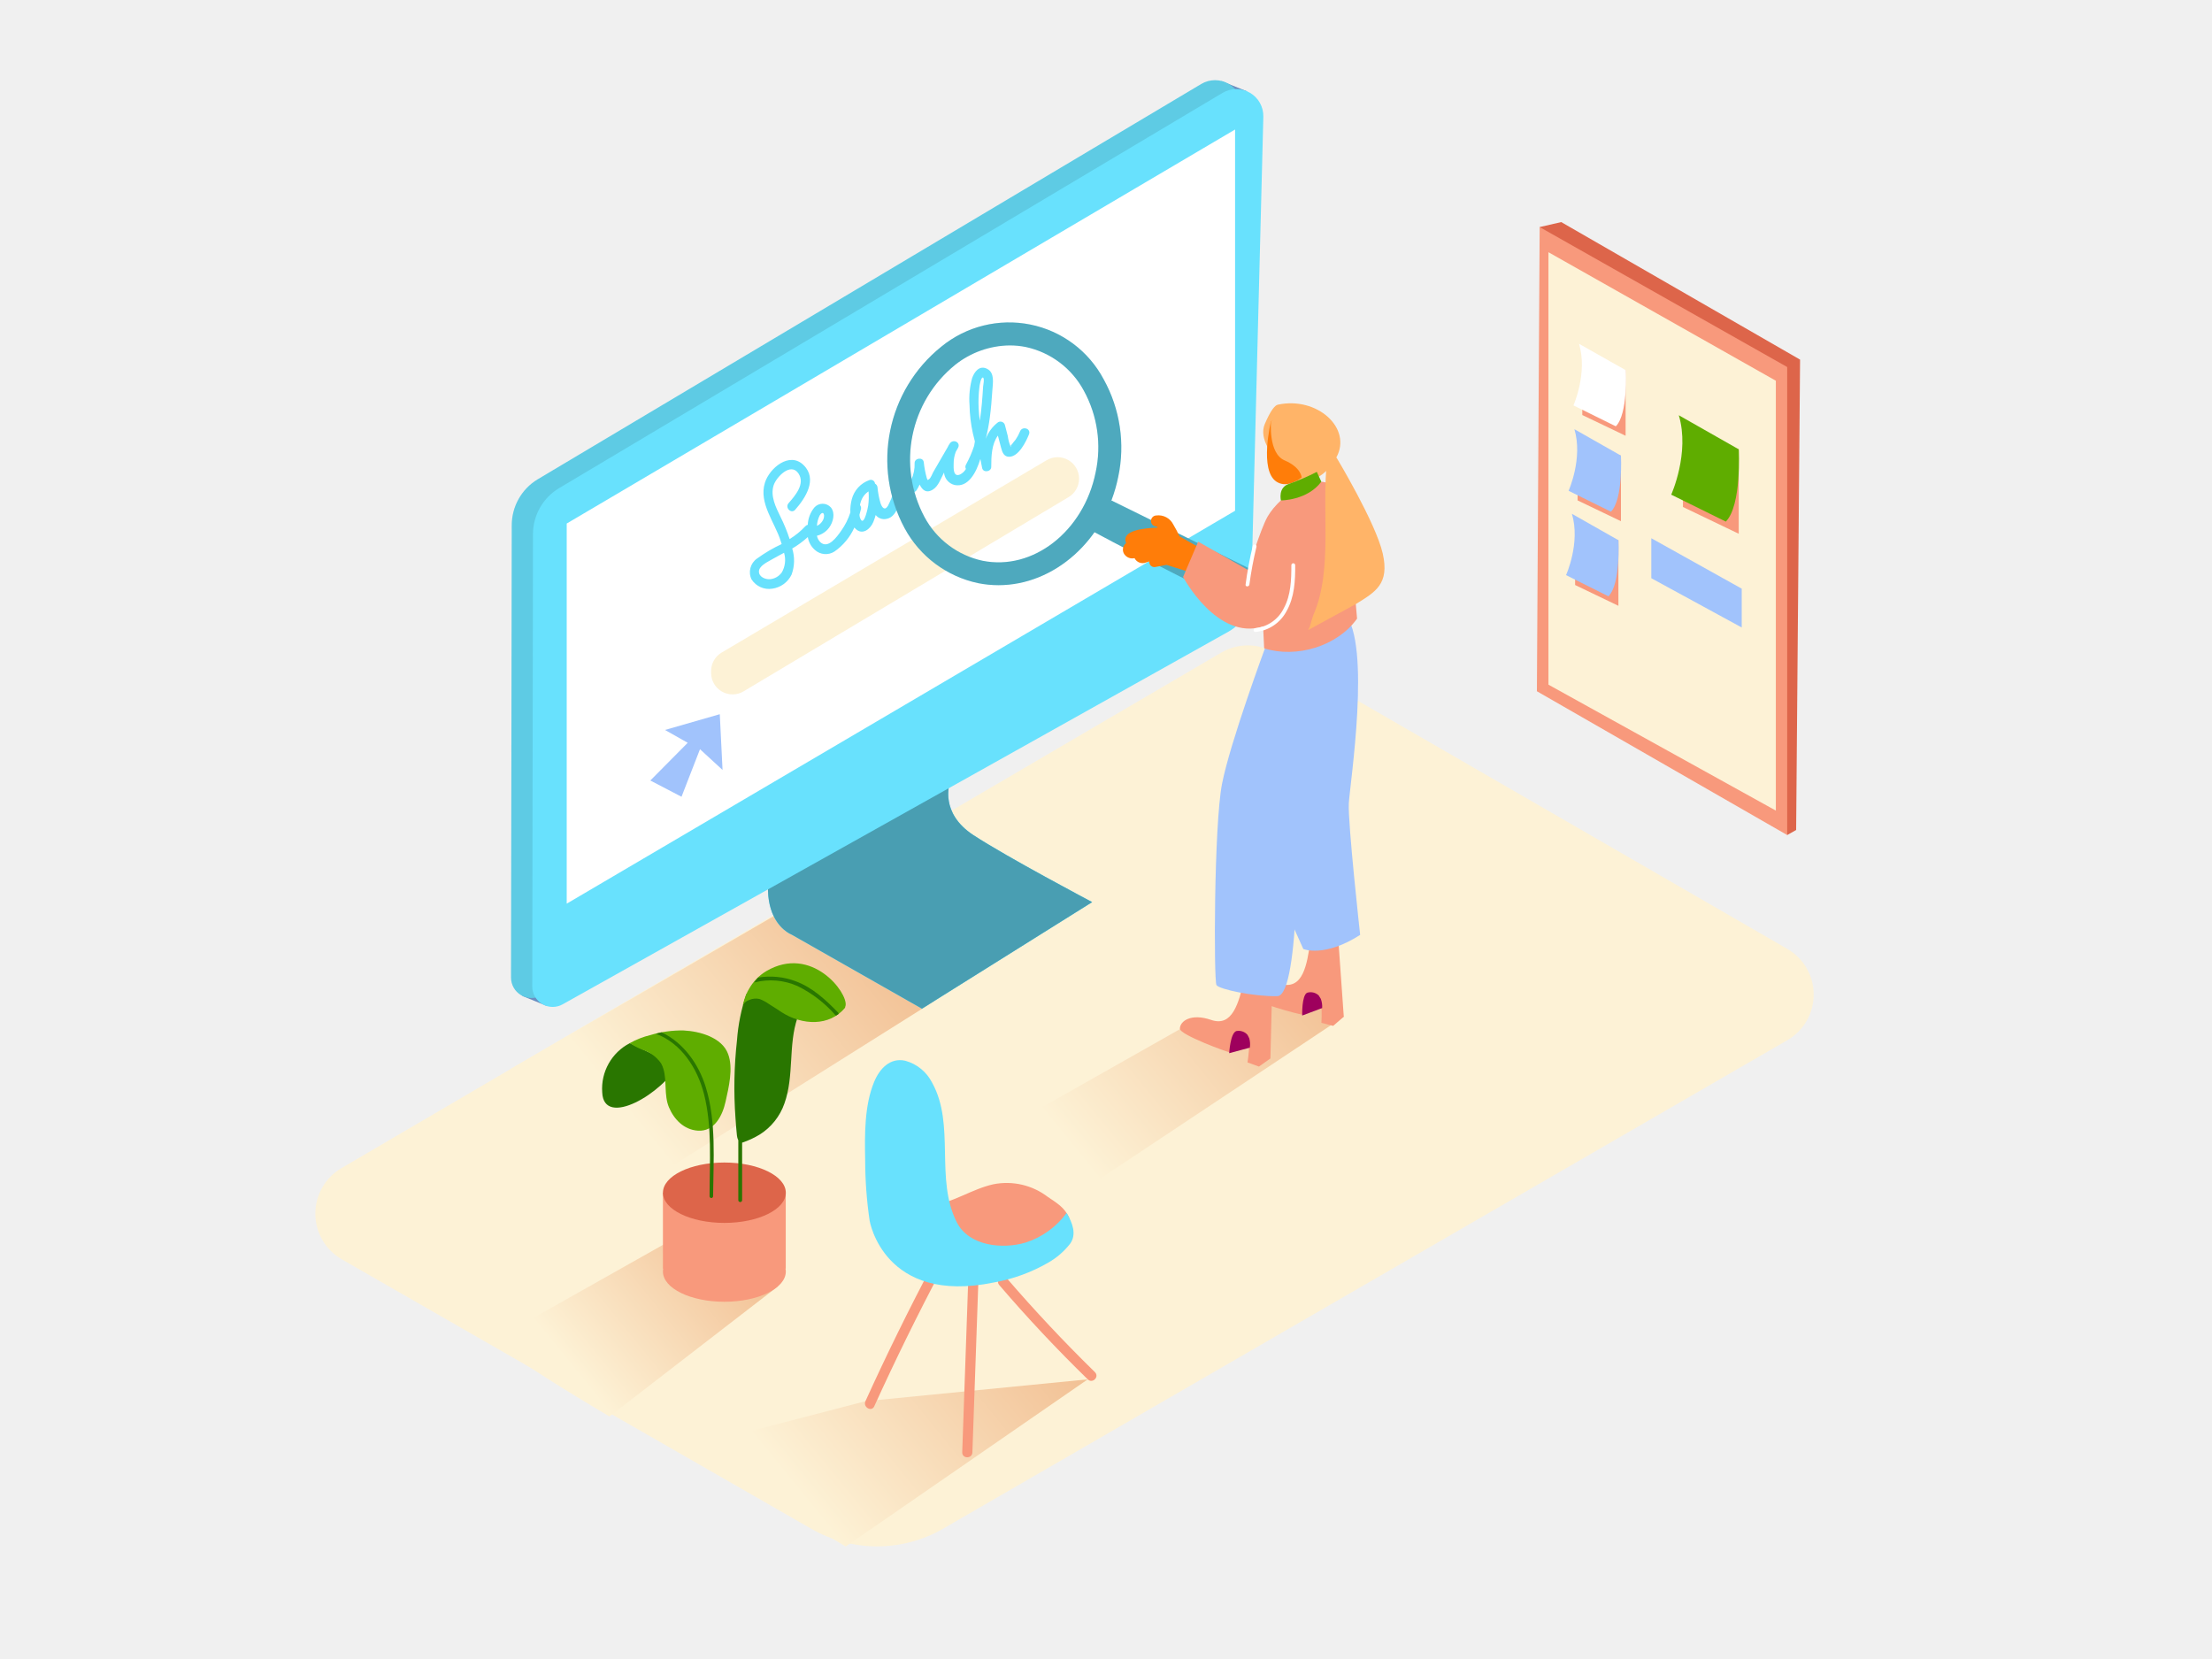
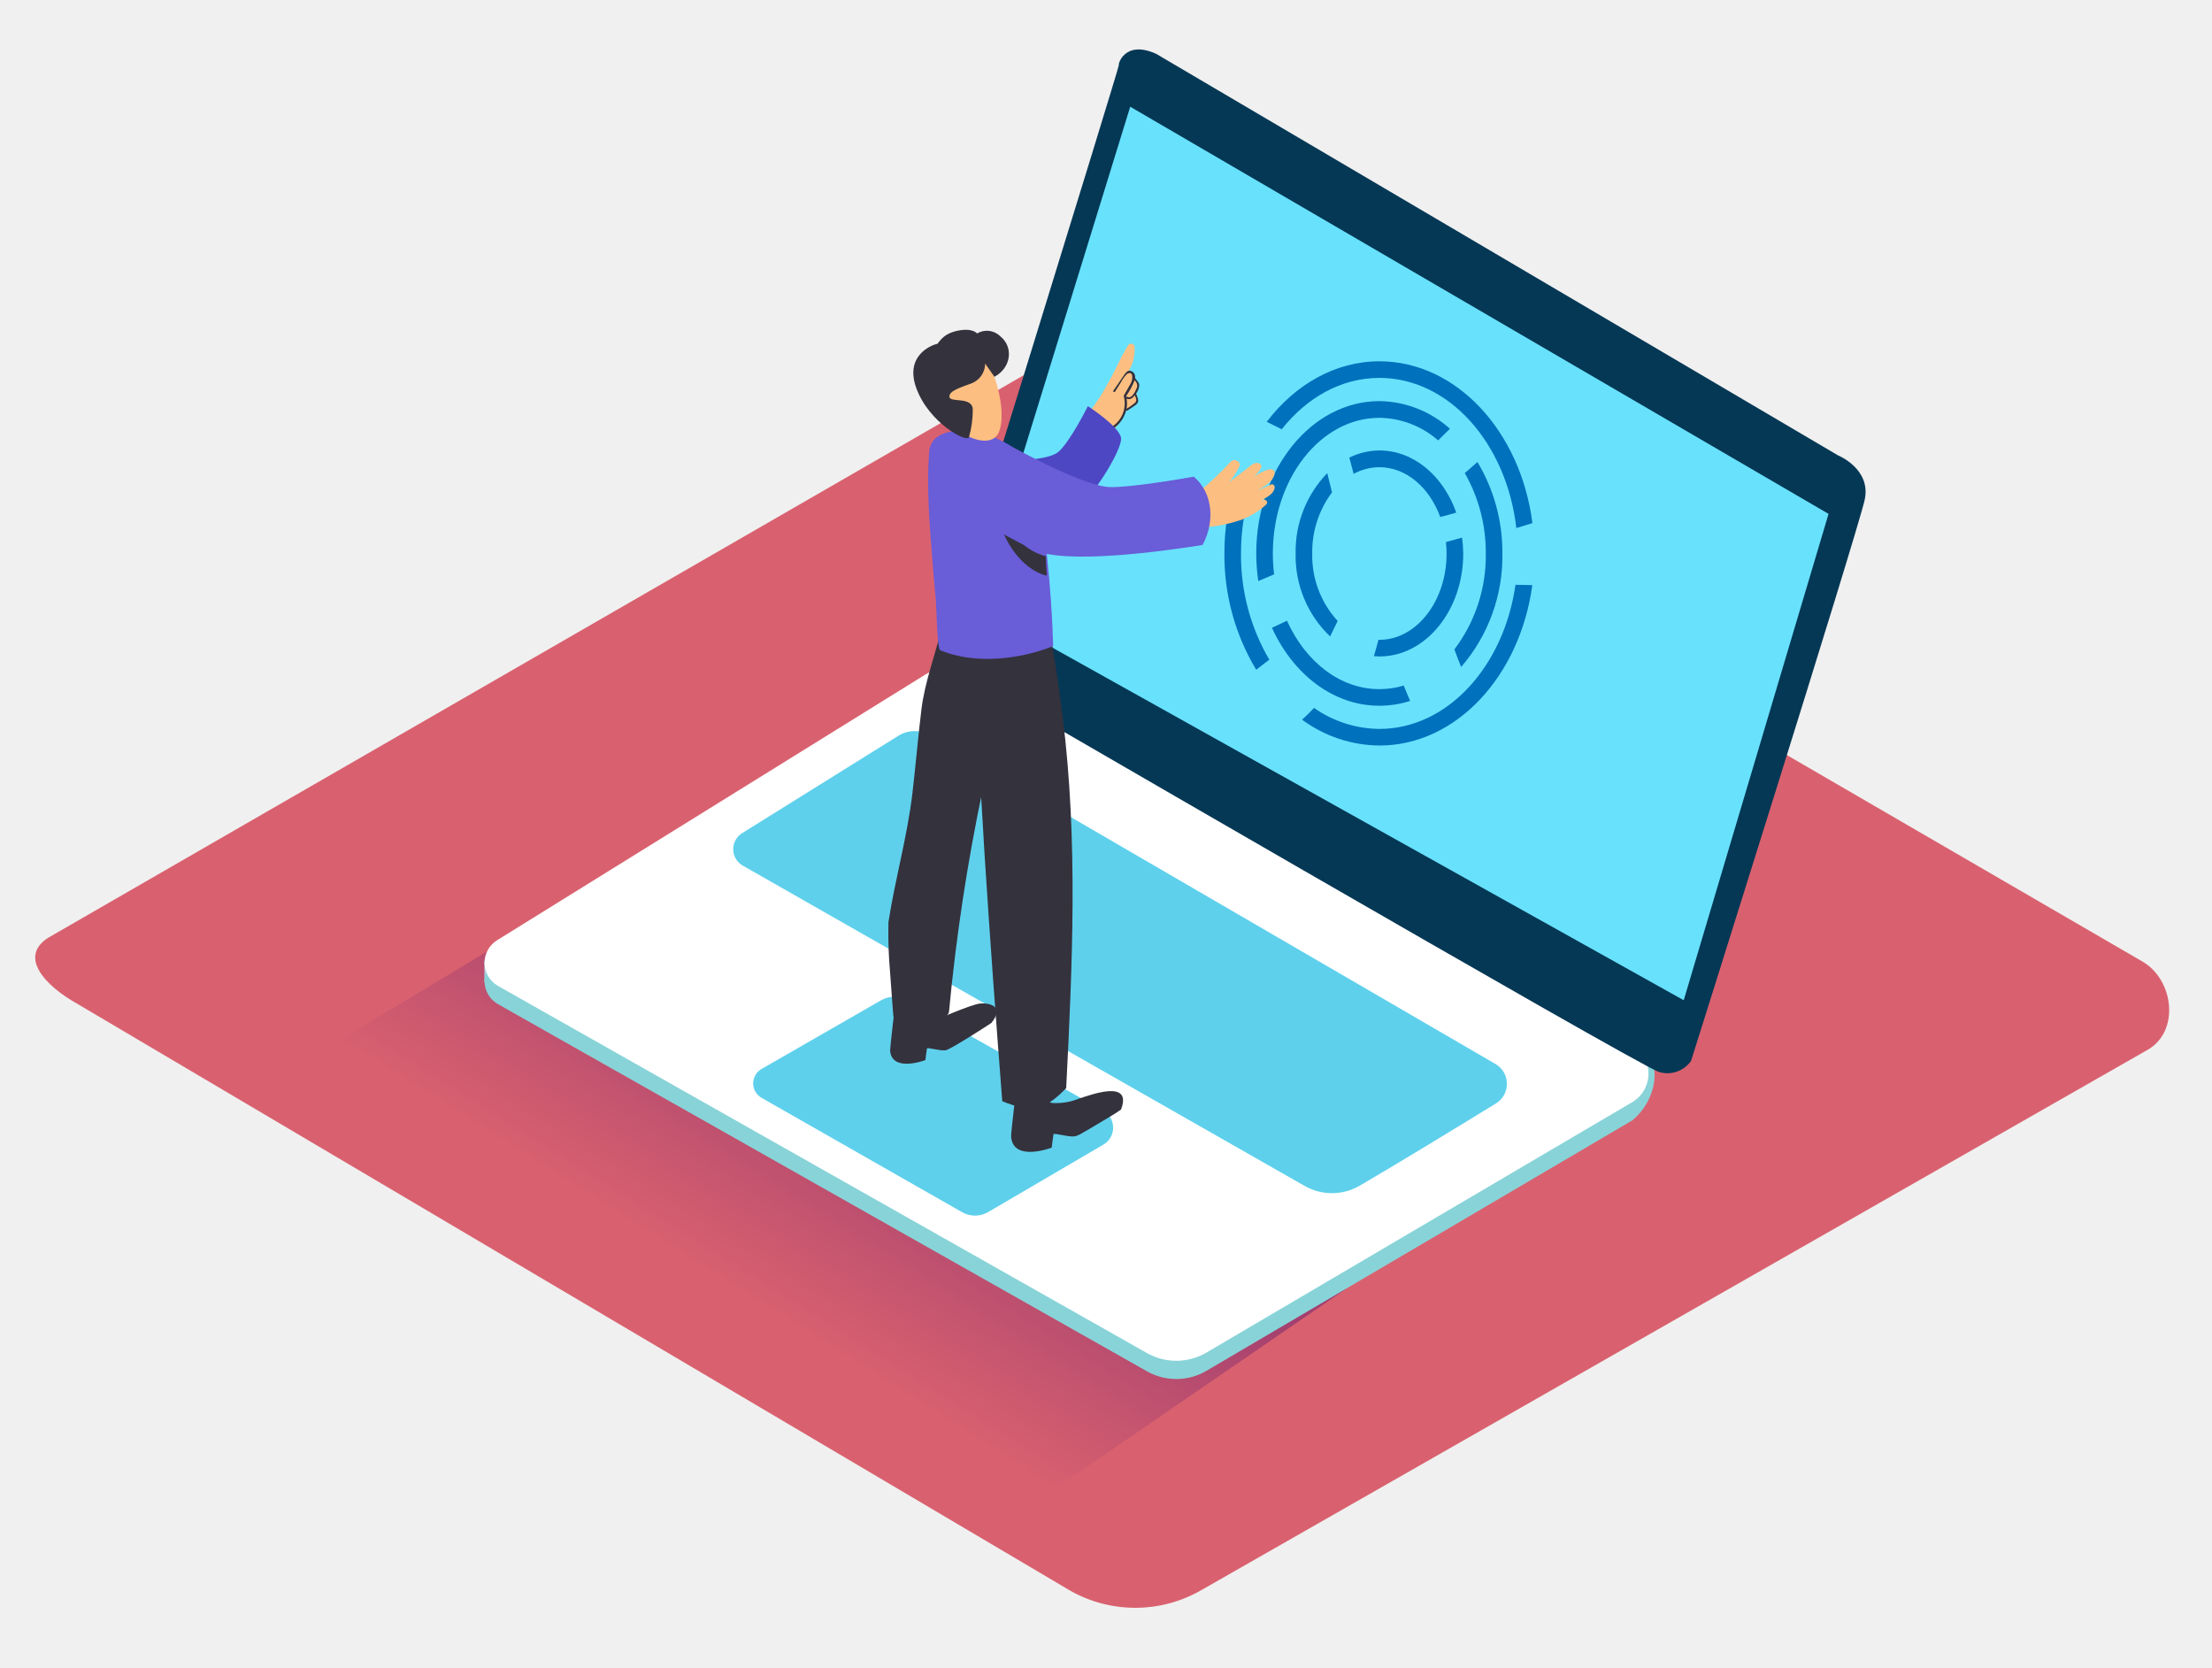
- <svg xmlns="http://www.w3.org/2000/svg" xmlns:xlink="http://www.w3.org/1999/xlink" id="Layer_1" data-name="Layer 1" viewBox="0 0 400 300">
+ <svg xmlns="http://www.w3.org/2000/svg" id="Layer_2" data-name="Layer 2" viewBox="0 0 400 300" width="406" height="306" class="illustration styles_illustrationTablet__1DWOa">
  <defs>
-     <linearGradient id="linear-gradient" x1="251.41" y1="161.63" x2="194.33" y2="208.09" gradientUnits="userSpaceOnUse">
-       <stop offset="0" stop-color="#eeaf7d" />
-       <stop offset="1" stop-color="#fdf2d6" />
+     <linearGradient id="linear-gradient" x1="133.73" y1="234.6" x2="160.7" y2="191.65" gradientUnits="userSpaceOnUse">
+       <stop offset="0.01" stop-color="#d9616f" />
+       <stop offset="1" stop-color="#a33f6f" />
    </linearGradient>
-     <linearGradient id="linear-gradient-2" x1="199.86" y1="223.36" x2="143.76" y2="269.02" xlink:href="#linear-gradient" />
-     <linearGradient id="linear-gradient-3" x1="172.01" y1="153.49" x2="113.56" y2="201.07" xlink:href="#linear-gradient" />
-     <linearGradient id="linear-gradient-4" x1="143.21" y1="214.49" x2="103.24" y2="247.03" xlink:href="#linear-gradient" />
  </defs>
-   <path d="M323.21,188.1,170.54,276.44a23.88,23.88,0,0,1-23.86,0L61.81,227.73a9.53,9.53,0,0,1-.07-16.49L220.86,118a9.53,9.53,0,0,1,9.59,0l92.75,53.59A9.53,9.53,0,0,1,323.21,188.1Z" fill="#fdf2d6" />
-   <path d="M243,183.85l-47.86,31.82C176,204.34,178,206.12,178,206.12l35.34-20s9.88,2,10.18.38,4.9-7.07,4.9-7.07l11.78-1Z" fill="url(#linear-gradient)" />
-   <path d="M196.7,249.43l-43.77,30.23c-19.08-11.34-29.36-17.7-29.36-17.7l32.93-8.58Z" fill="url(#linear-gradient-2)" />
-   <path d="M147.95,161,92.41,193.27s5.23,9.27,24.31,20.61L169,181" fill="url(#linear-gradient-3)" />
-   <path d="M98.92,181.93l-4.51-1.85s1.85-1.7,1.85-1.7Z" fill="#6c8fc1" />
-   <polygon points="225.54 16.53 220.87 14.66 221.65 17.14 224.61 17.28 225.54 16.53" fill="#6c8fc1" />
-   <path d="M92.54,95l-.13,81.76A3.69,3.69,0,0,0,97.9,180l120.4-67.39a8,8,0,0,0,4.1-6.79l2.2-86.31a4.88,4.88,0,0,0-7.38-4.32l-120,71.49A9.7,9.7,0,0,0,92.54,95Z" fill="#68e1fd" />
-   <path d="M92.54,95l-.13,81.76A3.69,3.69,0,0,0,97.9,180l120.4-67.39a8,8,0,0,0,4.1-6.79l2.2-86.31a4.88,4.88,0,0,0-7.38-4.32l-120,71.49A9.7,9.7,0,0,0,92.54,95Z" opacity="0.1" />
-   <path d="M184.85,122.49,171.72,141.7S169.9,147,176,151s21.5,12.13,21.5,12.13L166.72,182.4,143.15,169s-10.49-3.89,1.38-25.58" fill="#68e1fd" />
-   <path d="M184.85,122.49,171.72,141.7S169.9,147,176,151s21.5,12.13,21.5,12.13L166.72,182.4,143.15,169s-10.49-3.89,1.38-25.58" fill="#68e1fd" />
-   <path d="M184.85,122.49,171.72,141.7S169.9,147,176,151s21.5,12.13,21.5,12.13L166.72,182.4,143.15,169s-10.49-3.89,1.38-25.58" opacity="0.3" />
-   <path d="M96.38,96.62l-.13,81.76a3.69,3.69,0,0,0,5.5,3.23l120.4-67.39a8,8,0,0,0,4.1-6.79l2.2-86.31a4.88,4.88,0,0,0-7.38-4.32l-120,71.49A9.7,9.7,0,0,0,96.38,96.62Z" fill="#68e1fd" />
-   <polygon points="102.48 94.67 102.48 163.41 223.34 92.36 223.34 23.42 102.48 94.67" fill="#fff" />
-   <polygon points="120.25 132 130.16 129.15 130.66 139.23 126.58 135.48 123.24 144.08 117.6 141.14 124.36 134.32 120.25 132" fill="#a1c3fc" />
-   <path d="M128.59,121.38v.31a3.88,3.88,0,0,0,5.87,3.33l58.78-35.13a3.88,3.88,0,0,0,1.89-3.33h0a3.88,3.88,0,0,0-5.86-3.34L130.5,118A3.88,3.88,0,0,0,128.59,121.38Z" fill="#fdf2d6" />
-   <path d="M184.46,78a7.94,7.94,0,0,1-.8,1.49c-.19.27-.45.51-.62.79l-.24.25q0,.58-.09.12a7.08,7.08,0,0,1-.47-1.8l-.52-2a.84.84,0,0,0-1.23-.5,6.68,6.68,0,0,0-2.23,3l0,0a34.39,34.39,0,0,0,.73-3.84c.22-1.64.35-3.28.46-4.93.08-1.27.47-3.16-.94-3.88s-2.31.54-2.71,1.65a14.19,14.19,0,0,0-.48,4.87,26.3,26.3,0,0,0,.61,5.16q.16.73.36,1.44v0q-.06.39-.13.78a19.76,19.76,0,0,1-1.49,3.44.78.78,0,0,0,0,.76,2.56,2.56,0,0,1-1.06,1c-1.26.55-1.18-1.17-1.16-1.94a5.91,5.91,0,0,1,.39-2.17l.39-.68c.56-1-.82-1.69-1.45-.85a4.08,4.08,0,0,0-.42.72l-2.6,4.49c-.17.3-.45,1.08-.73,1.26s-.25.34-.45-.22a18.26,18.26,0,0,1-.54-2.87c-.17-.94-1.68-.71-1.65.22a6.43,6.43,0,0,1-.61,3,1.57,1.57,0,0,1-.14-.34.8.8,0,0,0-.93-.58.81.81,0,0,0-1.4.34,18.5,18.5,0,0,1-1.74,5.29c-.62,1-1.12.23-1.37-.56a15.31,15.31,0,0,1-.52-2.79.87.87,0,0,0-.45-.67.75.75,0,0,0-1-.64,5,5,0,0,0-3.2,3.47,8,8,0,0,0-.26,2.4A12.11,12.11,0,0,1,152.1,96c-.76,1.08-2.4,3.39-3.8,2a2.18,2.18,0,0,1-.57-1.12,3.92,3.92,0,0,0,2.2-1.46c.73-1,1.16-2.6.33-3.65a2,2,0,0,0-3,0,5.29,5.29,0,0,0-1.19,3.13.77.77,0,0,0-.44.26,13.39,13.39,0,0,1-2.84,2.32,29.29,29.29,0,0,0-1.64-4c-.84-1.74-1.89-3.76-1.25-5.73.49-1.5,3.09-4.21,4.49-2.13,1.26,1.88-.6,4-1.79,5.37-.71.81.47,2,1.19,1.19,1.86-2.11,4.1-5.53,1.53-8.07s-6.21.59-7,3.19c-1.16,3.68,1.83,7.21,2.86,10.55l.17.53h0a27,27,0,0,0-4.45,2.62,3,3,0,0,0-1,3.77,3.75,3.75,0,0,0,3.77,1.68,4.58,4.58,0,0,0,3.47-2.53,7.38,7.38,0,0,0,.12-4.73,17.14,17.14,0,0,0,2.82-2.07,3.91,3.91,0,0,0,1.27,2.32,2.92,2.92,0,0,0,3.57.28,10.61,10.61,0,0,0,3.58-4.33l.19.21c1.25,1.26,2.71.07,3.24-1.22a10.29,10.29,0,0,0,.42-1.25,1.94,1.94,0,0,0,2,.69c1.1-.2,1.69-1.25,2.08-2.2a29.41,29.41,0,0,0,1.18-3.49,2.94,2.94,0,0,0,1,.79.86.86,0,0,0,1.15-.3,8.29,8.29,0,0,0,.54-1c.48,1,1.22,1.66,2.41.9,1-.61,1.49-2.14,2-3.07l0,0a2.51,2.51,0,0,0,1.94,2.26c2.45.46,3.89-2.26,4.63-4.72l.32,1.63c.18.93,1.67.71,1.65-.22,0-1.86.06-4.08,1.2-5.63q.29,1.11.58,2.21c.21.78.49,1.61,1.44,1.62,1.74,0,3.07-2.73,3.61-4.07C186.48,77.47,184.86,77,184.46,78Zm-43.11,25.54a2.93,2.93,0,0,1-2.11,1.2c-.82.06-2-.4-2-1.38s1.38-1.65,2.13-2.08,1.61-.89,2.41-1.32A4.51,4.51,0,0,1,141.35,103.56Zm6.86-10.32c.28-.46.73-.75.81,0a1.77,1.77,0,0,1-.36,1.09,2.22,2.22,0,0,1-.93.78A4.74,4.74,0,0,1,148.21,93.24ZM157,91.4c-.06.42-.66,3.37-1.26,2.67a1.87,1.87,0,0,1-.32-1c.1-.35.2-.69.27-1a.8.8,0,0,0-.17-.72c0-.19.07-.36.11-.49a3.43,3.43,0,0,1,1.43-2A11.42,11.42,0,0,1,157,91.4ZM177.11,70c0-.18.27-1.79.62-1.73s.06,1.44.05,1.61c-.13,2.07-.28,4.16-.6,6.21-.1-.75-.18-1.51-.21-2.27A22.23,22.23,0,0,1,177.11,70Z" fill="#68e1fd" />
-   <path d="M180.57,105.82a18.67,18.67,0,0,1-3.71-.37,19.74,19.74,0,0,1-13.27-9.92,26.2,26.2,0,0,1,6.65-32.86,19.35,19.35,0,0,1,29.35,5.94,25.44,25.44,0,0,1,2.62,17.63C199.88,97.73,190.6,105.82,180.57,105.82Zm2-43.36a16.12,16.12,0,0,0-9.83,3.5,22.06,22.06,0,0,0-5.57,27.53,15.66,15.66,0,0,0,10.49,7.91c9.13,1.85,18.32-5.31,20.47-16A21.3,21.3,0,0,0,196,70.66a15.66,15.66,0,0,0-10.49-7.91A14.67,14.67,0,0,0,182.59,62.46Z" fill="#68e1fd" />
-   <path d="M201,90.51l33.24,16.39s1.34,4.35-1.56,5.45-36.71-17.15-36.71-17.15" fill="#68e1fd" />
-   <g opacity="0.25">
-     <path d="M180.57,105.82a18.67,18.67,0,0,1-3.71-.37,19.74,19.74,0,0,1-13.27-9.92,26.2,26.2,0,0,1,6.65-32.86,19.35,19.35,0,0,1,29.35,5.94,25.44,25.44,0,0,1,2.62,17.63C199.88,97.73,190.6,105.82,180.57,105.82Zm2-43.36a16.12,16.12,0,0,0-9.83,3.5,22.06,22.06,0,0,0-5.57,27.53,15.66,15.66,0,0,0,10.49,7.91c9.13,1.85,18.32-5.31,20.47-16A21.3,21.3,0,0,0,196,70.66a15.66,15.66,0,0,0-10.49-7.91A14.67,14.67,0,0,0,182.59,62.46Z" />
-     <path d="M201,90.51l33.24,16.39s1.34,4.35-1.56,5.45-36.71-17.15-36.71-17.15" />
-   </g>
-   <path d="M219.11,100.14q-3-1.5-5.82-3.17a23.29,23.29,0,0,0-1.13-2.14,3,3,0,0,0-3.06-1.62,1,1,0,0,0,.07,2l.16.19c-2.38.11-6.66.46-5.69,2.8a1.8,1.8,0,0,0-.24.23,1.5,1.5,0,0,0,.14,2.06,1.74,1.74,0,0,0,1.62.44,1.63,1.63,0,0,0,2.09.78l.58-.18a.92.92,0,0,0,1.11,1l2-.38c4.45,1.42,6.67,1.93,8.34,3.07.69.47,0,.65,0,0a.93.93,0,0,0-.21-1.34l-.19-.14a1,1,0,0,0,.16-1.38l-.24-.27A1.06,1.06,0,0,0,219.11,100.14Z" fill="#ff7d09" />
-   <path d="M241.91,168.54,243,183.85l-1.92,1.66-2.13-.55s.27-4.05-.47-4.94-2,3.51-2.75,3.49-9.4-2.34-9.53-3.4c-.17-1.42,1.78-3,5.46-2.14,4,1,4.68-3.52,5.31-7.82" fill="#f8997c" />
-   <path d="M235.68,171.61s3.78,1.61,10.28-2.55c0,0-2.25-20.31-2.05-23.81s4.1-28.75-.73-34.32-13.48,48-13.07,48.28" fill="#a1c3fc" />
-   <path d="M238.84,180.61l-.36-.59a2.14,2.14,0,0,0-2.11-.5c-1,.48-.89,4.12-.89,4.12l3.61-1.35A4,4,0,0,0,238.84,180.61Z" fill="#9e005d" />
-   <path d="M230.11,176.05l-.38,15.35-2.07,1.47-2.07-.75s.66-4,0-5-2.35,3.3-3.07,3.21-9.14-3.22-9.16-4.29c0-1.42,2.06-2.85,5.64-1.61,3.87,1.34,5-3.06,6-7.28" fill="#f8997c" />
-   <path d="M225.91,187.77l-.3-.62a2.14,2.14,0,0,0-2.05-.7c-1.09.38-1.28,4-1.28,4l3.73-1A4,4,0,0,0,225.91,187.77Z" fill="#9e005d" />
-   <path d="M228.86,116.92s-6.42,17.32-7.88,24.83-1.51,35.63-1,36.39,6.77,2.09,11,2,3.63-33.25,3.63-33.25,11.47-29.06,8.4-32.26S228.86,116.92,228.86,116.92Z" fill="#a1c3fc" />
-   <path d="M228.6,117.24c5.83,1.84,13.23-.37,16.8-5.37-.67-8.2-2.08-21.75-4.18-23.78-3-2.94-9.63,1.24-12,5.33-1.23,2.12-3.55,9.65-3.55,9.65l-9-5.12-2.73,6.38s6.15,11.59,14.47,8.95Z" fill="#f8997c" />
-   <path d="M234.21,102.2a.34.34,0,0,0-.69,0c0,2.61-.08,5.39-1.34,7.74a6.49,6.49,0,0,1-5.16,3.65c-.44,0-.44.71,0,.69a7.11,7.11,0,0,0,5.61-3.73C234.09,108,234.23,105,234.21,102.2Z" fill="#fff" />
-   <path d="M231.07,73.18c-.47.1-1.23.85-2.37,3.53s1.59,6.09,2.77,6.8,2.9,3.5,2.9,3.5,4.35,1.05,7.28-4.28S238.13,71.64,231.07,73.18Z" fill="#ffb468" />
-   <path d="M229.84,76.16s-2.19,8.91,1,10.95,7.59-3.37,8-5.53S236.94,74.75,229.84,76.16Z" fill="#ff7d09" />
-   <path d="M229.84,76.16s-.54,5.82,2.47,7.1,3.08,3.11,3.08,3.11,5.51-2.95,6.09-5.56S234.06,73.83,229.84,76.16Z" fill="#ffb468" />
-   <path d="M240,83.16c-1.1,8.73,1.11,19.9-2.52,28.09-.22.5-.7,2.78-1.08,2.77l8.8-4.8c3.53-2.19,6.1-3.6,4.84-9.14s-8.36-17.34-8.36-17.34Z" fill="#ffb468" />
-   <path d="M226.54,98.71a67.25,67.25,0,0,0-1.3,7c-.06.44.63.43.69,0a65.54,65.54,0,0,1,1.28-6.84C227.31,98.46,226.65,98.28,226.54,98.71Z" fill="#fff" />
-   <path d="M238.94,87.1l-.82-1.77a39.05,39.05,0,0,1-5,2.16c-2.07.63-1.49,3-1.49,3S236.4,90.52,238.94,87.1Z" fill="#5fad00" />
-   <path d="M189.47,216.43a12.27,12.27,0,0,0-9.82-2.28c-3.86.85-7.19,3.27-11.12,3.87-.62.09-3.1-.07-3.48.29-10.93,10.35,19.63,9.24,19.63,9.24,3-2.43,5.76-4.82,8.7-7.27C192.5,218.28,191,217.49,189.47,216.43Z" fill="#f8997c" />
-   <path d="M175.09,231.43,174,262.64c0,1.18,1.8,1.18,1.84,0l1.09-31.22C177,230.24,175.13,230.24,175.09,231.43Z" fill="#f8997c" />
-   <path d="M198,248.13q-8.35-8.17-16-17.05c-.77-.9-2.07.41-1.3,1.3q7.6,8.87,16,17.05C197.55,250.26,198.85,249,198,248.13Z" fill="#f8997c" />
-   <path d="M168.71,228.54q-6.48,12.23-12.21,24.84c-.49,1.07,1.1,2,1.59.93q5.73-12.6,12.21-24.84C170.85,228.42,169.26,227.49,168.71,228.54Z" fill="#f8997c" />
-   <path d="M192.88,219.34a14.8,14.8,0,0,1-7.4,5.35c-4.18,1.25-10.25.66-12.45-3.64-4-7.83-.24-17.63-4.46-25.24a7.72,7.72,0,0,0-4.89-4c-2.73-.59-4.61,1.43-5.6,3.81-1.78,4.27-1.72,9.59-1.63,14.13a76.06,76.06,0,0,0,.81,11s2.55,15.26,22.48,11.16a30.24,30.24,0,0,0,9.79-3.57,13.43,13.43,0,0,0,4-3.46C194.73,223.18,193.93,221.1,192.88,219.34Z" fill="#68e1fd" />
-   <polyline points="278.42 41.06 282.32 40.16 325.51 65.03 324.8 150.09 323.18 151" fill="#dd654a" />
-   <polygon points="278.42 41.06 277.92 125 323.18 151 323.18 66.37 278.42 41.06" fill="#f8997c" />
-   <polygon points="280.01 45.61 280.01 123.81 321.13 146.58 321.13 68.85 280.01 45.61" fill="#fdf2d6" />
-   <polyline points="293.96 66.95 293.96 78.8 286.13 75.05 286.13 65.03" fill="#f8997c" />
-   <path d="M285.54,62.17,294,66.95s.43,7.9-1.81,10.14l-7.66-3.78S287.13,67.45,285.54,62.17Z" fill="#fff" />
-   <polyline points="314.42 81.25 314.42 96.52 304.33 91.68 304.33 78.78" fill="#f8997c" />
-   <path d="M303.58,75.09l10.84,6.16s.56,10.17-2.34,13.07l-9.87-4.87S305.62,81.9,303.58,75.09Z" fill="#5fad00" />
-   <polyline points="293.12 82.39 293.12 94.25 285.28 90.49 285.28 80.47" fill="#f8997c" />
-   <path d="M284.7,77.61l8.42,4.78s.43,7.9-1.81,10.14l-7.66-3.78S286.28,82.89,284.7,77.61Z" fill="#a1c3fc" />
-   <polyline points="292.66 97.69 292.66 109.55 284.83 105.79 284.83 95.77" fill="#f8997c" />
-   <path d="M284.25,92.91l8.42,4.78s.43,7.9-1.81,10.14L283.19,104S285.83,98.19,284.25,92.91Z" fill="#a1c3fc" />
-   <polygon points="298.61 97.33 314.96 106.45 314.96 113.47 298.61 104.56 298.61 97.33" fill="#a1c3fc" />
-   <path d="M121,224.48,89.2,242.41s1.91,2.4,21,13.73l30.43-23.49" fill="url(#linear-gradient-4)" />
-   <polyline points="119.88 215.68 119.88 229.41 142.09 229.41 142.09 215.68" fill="#f8997c" />
-   <ellipse cx="130.99" cy="215.68" rx="11.11" ry="5.46" fill="#dd654a" />
-   <ellipse cx="130.99" cy="229.94" rx="11.11" ry="5.46" fill="#f8997c" />
-   <path d="M143.42,183.76c-2.34-1-5.59-4.15-8.43-4.05a33.19,33.19,0,0,0-1.72,8.43A76.47,76.47,0,0,0,133,202.2q.1,1.57.26,3.13a2.49,2.49,0,0,0,.25.88q0,5.43,0,10.87a.35.35,0,0,0,.69,0q0-5.23,0-10.45a15.41,15.41,0,0,0,3.18-1.47,10.82,10.82,0,0,0,4.47-5.62c1.79-5,.66-10.56,2.36-15.5C143.92,183.95,143.67,183.86,143.42,183.76Z" fill="#297600" />
-   <path d="M138.62,175.58a8.7,8.7,0,0,0-3.17,3.24,5.44,5.44,0,0,0-.5,1l-.1.21h0a14.52,14.52,0,0,0-.53,1.72,2.15,2.15,0,0,1,1.18-.93,2.94,2.94,0,0,1,1.85-.17,7.77,7.77,0,0,1,1.7.91c.79.48,1.55,1,2.34,1.51,3.68,2.34,8.58,2.58,11.42-.83,0-.13.07-.27.1-.41C153.33,179.47,146.76,170.85,138.62,175.58Z" fill="#5fad00" />
-   <path d="M151.18,183.66l.46-.3a.31.31,0,0,0-.09-.26c-2.22-2.28-4.61-4.52-7.65-5.65a13.11,13.11,0,0,0-6.83-.67c-.25.29-.47.59-.69.89a11.87,11.87,0,0,1,7.86.65,22,22,0,0,1,6.84,5.26A.33.33,0,0,0,151.18,183.66Z" fill="#297600" />
-   <path d="M113.9,188.63a9.27,9.27,0,0,0-5,8.9c.26,6.55,11.06.16,13.93-5.37s3.32,2.36,3.32,2.36" fill="#297600" />
-   <path d="M123.62,186.34a19.55,19.55,0,0,0-6,.83,14.54,14.54,0,0,0-3.73,1.46,12,12,0,0,0,2.16,1.15,6.56,6.56,0,0,1,3.49,2.5,5,5,0,0,1,.42,1c.66,2.16.09,4.77,1,6.94s2.7,4.08,5.25,4.24c3,.19,4.44-2.74,5-5.27s1.42-6,.46-8.58C130.56,187.57,126.49,186.48,123.62,186.34Z" fill="#5fad00" />
-   <path d="M127.62,196.57c-1.28-4.14-4-8-7.95-9.88h-.15l-.19.06-.72.19c4.61,1.71,7.51,6.26,8.7,10.91,1.51,5.95,1,12.39,1,18.47a.32.32,0,0,0,.64,0C129,209.83,129.56,202.86,127.62,196.57Z" fill="#297600" />
+   <path d="M193.6,286.92,13.87,180.7c-5.72-3.21-10.63-8.49-5.05-11.94l180.37-104c2.71-1.68,6.82-2.78,9.57-1.18L387.42,173.12c5.72,3.32,6.75,12.6,1,15.93L217.29,286.75A23.9,23.9,0,0,1,193.6,286.92Z" fill="#d9616f" />
+   <path d="M109.27,158.53l-58,34.94s106.22,61.06,134.93,78.12l57.28-39.33" fill="url(#linear-gradient)" />
+   <polyline points="87.59 172.85 87.59 176.81 89.6 179.27" fill="#adcee1" />
+   <path d="M167.24,124.59l-77.38,48A4.8,4.8,0,0,0,90,180.8l117.42,66.42a10.75,10.75,0,0,0,10.74-.09l77-45.28c5.6-4.6,5.18-13.25,0-13.62L178.43,124.41A10.91,10.91,0,0,0,167.24,124.59Z" fill="#88d3d8" />
+   <path d="M167.24,121.29l-77.38,48A4.8,4.8,0,0,0,90,177.5l117.42,66.42a10.75,10.75,0,0,0,10.74-.09l77-45.28a6,6,0,0,0,0-10.32L178.43,121.11A10.91,10.91,0,0,0,167.24,121.29Z" fill="#fff" />
+   <path d="M170.4,114.74S202.53,11,202.33,11s1-4.61,6.75-2L332.39,81.61s6,2.42,4.81,8S305.8,191.08,305.8,191.08a5.21,5.21,0,0,1-5.83,2c-3.76-1.17-126.68-72.57-126.68-72.57S169.19,119,170.4,114.74Z" fill="#053855" />
+   <polygon points="204.38 18.56 330.66 92.18 304.47 180.12 176.56 108.69 204.38 18.56" fill="#68e1fd" />
+   <path d="M162.49,132.28,134.2,149.91a3.41,3.41,0,0,0,.11,5.86l101.55,57.89a10,10,0,0,0,10,0c6.53-3.8,17.77-10.66,24.65-14.88a4.15,4.15,0,0,0-.08-7.13c-20.54-11.94-87.54-50.91-102.21-59.42A5.53,5.53,0,0,0,162.49,132.28Z" fill="#68e1fd" />
+   <path d="M164,180.12l35.48,19.95a3.54,3.54,0,0,1,.05,6.15l-20.86,12.21a4.71,4.71,0,0,1-4.71,0l-36.3-20.7a3,3,0,0,1,0-5.15l21.7-12.47A4.71,4.71,0,0,1,164,180.12Z" fill="#68e1fd" />
+   <path d="M162.49,132.28,134.2,149.91a3.41,3.41,0,0,0,.11,5.86l101.55,57.89a10,10,0,0,0,10,0c6.53-3.8,17.77-10.66,24.65-14.88a4.15,4.15,0,0,0-.08-7.13c-20.54-11.94-87.54-50.91-102.21-59.42A5.53,5.53,0,0,0,162.49,132.28Z" fill="#053855" opacity="0.1" />
+   <path d="M164,180.12l35.48,19.95a3.54,3.54,0,0,1,.05,6.15l-20.86,12.21a4.71,4.71,0,0,1-4.71,0l-36.3-20.7a3,3,0,0,1,0-5.15l21.7-12.47A4.71,4.71,0,0,1,164,180.12Z" fill="#053855" opacity="0.1" />
+   <path d="M249.44,67.59c12.57,0,23,11.81,24.76,27.15,1-.29,1.94-.58,2.91-.89C275,77.29,263.39,64.59,249.44,64.59c-8,0-15.26,4.22-20.37,10.94l2.71,1.35C236.3,71.15,242.55,67.59,249.44,67.59Z" fill="#0071bc" />
+   <path d="M229.53,118.54a37.36,37.36,0,0,1-5.12-19.19,39,39,0,0,1,2.06-12.59,2.5,2.5,0,0,1-.42-.09c-.81-.26-1.63-.52-2.44-.8a41.82,41.82,0,0,0-2.2,13.49,40.18,40.18,0,0,0,5.75,21Q228.34,119.45,229.53,118.54Z" fill="#0071bc" />
+   <path d="M274.05,105c-2.12,14.8-12.34,26.06-24.61,26.06a20.81,20.81,0,0,1-11.82-3.8c-.69.74-1.41,1.46-2.16,2.13a23.83,23.83,0,0,0,14,4.67c13.86,0,25.4-12.55,27.63-29Z" fill="#0071bc" />
+   <path d="M230.17,99.34c0-13.52,8.64-24.53,19.26-24.53a16.39,16.39,0,0,1,10.63,4.08q1.05-1.06,2.13-2.1a19.39,19.39,0,0,0-12.76-5c-12.28,0-22.26,12.35-22.26,27.53a33.88,33.88,0,0,0,.37,5l2.86-1.21A31.23,31.23,0,0,1,230.17,99.34Z" fill="#0071bc" />
+   <path d="M253.84,123.22a15.33,15.33,0,0,1-4.4.65c-7.15,0-13.39-5-16.72-12.38q-1.34.66-2.71,1.28c3.82,8.4,11.09,14.1,19.43,14.1A18.24,18.24,0,0,0,255,126C254.59,125.08,254.22,124.15,253.84,123.22Z" fill="#0071bc" />
+   <path d="M263,116.68c.38,1.07.79,2.13,1.22,3.18a30.6,30.6,0,0,0,7.46-20.52,31.74,31.74,0,0,0-4.51-16.54l-2.29,2a29,29,0,0,1,3.8,14.56A28.07,28.07,0,0,1,263,116.68Z" fill="#0071bc" />
+   <path d="M249.44,83.74c4.87,0,9.07,3.71,11,9,1-.25,1.94-.51,2.9-.79-2.33-6.6-7.68-11.24-13.9-11.24A12.62,12.62,0,0,0,244,82c.28,1,.54,2,.78,2.94A9.81,9.81,0,0,1,249.44,83.74Z" fill="#0071bc" />
+   <path d="M264.39,96.47c-1,.28-1.94.54-2.92.8a20,20,0,0,1,.12,2.08c0,8.6-5.45,15.6-12.15,15.6h-.17c-.26,1-.53,2-.82,2.95.33,0,.66.06,1,.06,8.35,0,15.15-8.35,15.15-18.6A22.71,22.71,0,0,0,264.39,96.47Z" fill="#0071bc" />
+   <path d="M240.53,114.34c.45-.94.9-1.87,1.36-2.8a17.5,17.5,0,0,1-4.6-12.2,18,18,0,0,1,3.58-11.05c-.28-1.16-.56-2.33-.86-3.48a20.37,20.37,0,0,0-5.72,14.53A20.13,20.13,0,0,0,240.53,114.34Z" fill="#0071bc" />
+   <path d="M229.71,86.92c-.79.36-1.56.73-2.34,1.1.61-.38,1.22-.78,1.8-1.21s1.44-1.39,1.31-2.18c-.19-1.19-2.25-.13-3.79.83,1.07-.93,1.95-2,1-2.41s-1.91.76-2.48,1.16c-1,.72-2,1.49-2.93,2.31a20.63,20.63,0,0,0,1.78-2.8c.55-.92-.82-1.68-1.49-1a58.07,58.07,0,0,1-6.11,5.75.94.94,0,0,0-.25.28l-1.33,0c-.4,0-.77,0-1.14,0l-.32,0a.81.81,0,0,0-.75.23,2.59,2.59,0,0,0-.5.23.84.84,0,0,0-.14.12c-.44,0-.88.08-1.31.14a1,1,0,0,0-.71,1.37l-.18-.1c-1-.61-1.77,1-.79,1.63A13.2,13.2,0,0,0,216,94.31a.42.42,0,0,0,.46.37,27.24,27.24,0,0,0,7.63-1.3,4.65,4.65,0,0,0,.89-.35,13.45,13.45,0,0,0,4-2.55.5.5,0,0,0-.49-.84l-.43.13c.28-.16.56-.31.83-.48.68-.43,1.49-.95,1.6-1.81A.51.51,0,0,0,229.71,86.92Z" fill="#fcbf81" />
+   <path d="M196.41,77.1a10,10,0,0,1,.68-1.34.14.14,0,0,0,0,.07.18.18,0,0,0,.32.05l.49-.75a.87.87,0,0,0,0,.29.75.75,0,0,0,.83.59.74.74,0,0,0,.66-.93l.23-.26a.74.74,0,0,0,0,.23.65.65,0,0,0,1.08.27c.09-.07.16-.16.25-.24a.55.55,0,0,0,.44,0,16.8,16.8,0,0,0,1.88-.77.29.29,0,0,1-.09-.46,18.76,18.76,0,0,1,2.28-1.58l.1,0,0-.08a2.56,2.56,0,0,0-.12-1.84,2,2,0,0,0,.41-1.7.31.31,0,0,1-.17-.07,1.39,1.39,0,0,1-.29-.34,1.94,1.94,0,0,1-.32-.59.26.26,0,0,1,.1-.29c-.3-.4-.64-.77-1-1.11a7.5,7.5,0,0,0,1-4.21.64.64,0,0,0-1.2-.31,13.59,13.59,0,0,0-.79,1.44.54.54,0,0,0-.18.2A79.58,79.58,0,0,1,199,70.9c-.26.41-3.45,4.81-3.09,4.91C195.8,76,193.19,82,196.41,77.1Zm1.89-1.86s0,0,0,0a.17.17,0,0,0,.26,0l0,0a.66.66,0,0,0,.55.11.42.42,0,0,1-.84-.06Z" fill="#fcbf81" />
+   <path d="M196.75,75.7a7,7,0,0,0,1.72-2,1.34,1.34,0,0,1,1.86-.52,7.86,7.86,0,0,0,.07-1.07c0-1.81,2.85-1.84,2.82,0a6.86,6.86,0,0,1-1.09,4,11.55,11.55,0,0,1-3.07,2.72,1.45,1.45,0,0,1-2.15-1.09l-.13-.1A1.42,1.42,0,0,1,196.75,75.7Z" fill="#fcbf81" />
+   <path d="M201.27,76.78a5.72,5.72,0,0,0,2.39-3.34.16.16,0,0,0,.23.05l1.13-.76a2.63,2.63,0,0,0,.63-.52c.41-.52,0-1.12-.16-1.66a.17.17,0,0,0-.06-.08l.16-.27a2.41,2.41,0,0,0,.42-1.4c-.08-.49-.54-.81-.76-1.23a1.09,1.09,0,0,0-.66-1.2c-.6-.27-.93.18-1.26.62q-1,1.42-2,2.91c-.12.19.19.36.31.17.34-.54.68-1.07,1-1.59a6.64,6.64,0,0,1,1.14-1.59c1.26-.73,1,1,.81,1.46-.12.26-.27.51-.42.76l-.95,1.68a.17.17,0,0,0,0,0,.16.16,0,0,0,0,.14,5,5,0,0,1-2.17,5.51C200.9,76.6,201.09,76.9,201.27,76.78ZM203.83,71a.16.16,0,0,0-.19,0l0-.12a13.4,13.4,0,0,0,1.54-2.87c.09.11.18.22.26.34a1.07,1.07,0,0,1,.07,1.18C205.25,70.13,204.6,71.48,203.83,71Zm-.11,2.14a4.93,4.93,0,0,0,0-1.81c.6.3,1.12-.1,1.49-.59a3.89,3.89,0,0,1,.25.7.73.73,0,0,1-.38.78C204.64,72.59,204.17,72.88,203.72,73.18Z" fill="#34323d" />
+   <path d="M181.12,82.46s8.23.39,10.37-1.58,5.23-8.18,5.23-8.18,5.67,3.64,6,5.74S196.76,90.69,194,91.37" fill="#4d47c4" />
+   <path d="M168.64,183.93s7-3.09,8.63-3.22,4.47.45,2,3.52c0,0-7.32,4.79-8.28,4.94s-3.31-.58-3.37-.33-.28,2.1-.28,2.1-6.12,2.33-6.38-1.76c0-.53.88-8.13.88-8.13" fill="#34323d" />
+   <path d="M160.66,166c1.21-7.86,3.42-15.48,4.35-23.44.58-5,1-10,1.61-15s2.48-9.84,3.68-14.79a.54.54,0,0,0-.25-.61c.06-.17.11-.35.16-.52.62-.59,1.25-1.15,1.86-1.68l8.55,5.76s-.05,5.24-.32,12.82c-1,4.42-1.75,8.37-2.87,12.56a1.1,1.1,0,0,1,.26,1,355.19,355.19,0,0,0-6.07,40,1.16,1.16,0,0,1-.76,1l-.24,2.07c-7.44,2.87-9.07-2.13-9.07-2.13s-.34-4.26-.76-10.18C160.65,170.55,160.61,168.27,160.66,166Z" fill="#34323d" />
+   <path d="M183.86,195.37l4.13,1.48a2.28,2.28,0,0,0,1.67,1.52.92.92,0,0,0,.58.32,10.83,10.83,0,0,0,4.91-.8c2-.62,9.71-3.58,7.56,2-1.41,1-3,1.85-4.43,2.73-.81.49-1.63,1-2.46,1.44a4.88,4.88,0,0,1-1.44.67c-1.11.17-3.81-.67-3.88-.38s-.32,2.42-.32,2.42-7,2.68-7.34-2C182.8,204.1,183.86,195.37,183.86,195.37Z" fill="#34323d" />
+   <path d="M178,153.08c-.86-13.9-1.34-27.88-4.27-41.55-.13-3.55-2.43-1.28-2.27-2.69,1.25-11.43,17.91,2.17,17.91,2.17.67.55.76,4.06.89,4.85q1.13,6.59,1.93,13.22c2.76,22.33,1.74,44.54.61,66.94-3.54,3.62-5.86,4.7-11.56,2.36-1.14-14.66-2.22-29.32-3.16-44Z" fill="#34323d" />
+   <path d="M187,84c-.16-.72-2-1.21-2.58-1.51-1.29-.7-.54-1.92-1.8-2.68A43.37,43.37,0,0,0,176.85,77h-.05c-3.16,0-8.46-.18-8.78,4-.49,6.5.08,13,.58,19.46.2,2.6.43,5.18.66,7.72.08.93.2,8.43.76,8.66,6.27,2.6,14.29,1.68,20.43-.75A208.6,208.6,0,0,0,187,84Z" fill="#695dd8" />
+   <path d="M181.32,90.54a10.6,10.6,0,0,0,7.79,9.31c0,.43.13,3.07.18,3.5-5-1.2-8.7-7.49-9.22-12.81C180,89.74,181.24,89.74,181.32,90.54Z" fill="#34323d" />
+   <path d="M178.26,63.86c.41.11,3.92,8.17,2.54,13.06s-9.69-.14-11.78-3.87S170.4,61.82,178.26,63.86Z" fill="#fcbf81" />
+   <path d="M178.15,65a3.87,3.87,0,0,1-2.32,3.52c-2.33.86-4.26,1.44-4.14,2.52s4.21-.15,4.22,2.31a18.37,18.37,0,0,1-.67,4.91c-.26,1.21-7.24-2.49-9.54-8.81s3.46-8,3.74-8,.8-1.76,3.63-2.37,3.62.48,3.62.48a3.43,3.43,0,0,1,4.13.45c2.61,2.07,1.94,5.85-1,7.38Z" fill="#34323d" />
+   <path d="M181.31,79.09s14.38,8.24,19.56,8.25c3.74,0,11.14-1.21,15-1.89,3.56,3,3.8,8.3,1.59,12.35-6.28,1-24.88,3.7-30.71.81-7.06-3.5-14.83-8.19-14.83-8.19S164.86,83.53,181.31,79.09Z" fill="#695dd8" />
</svg>
